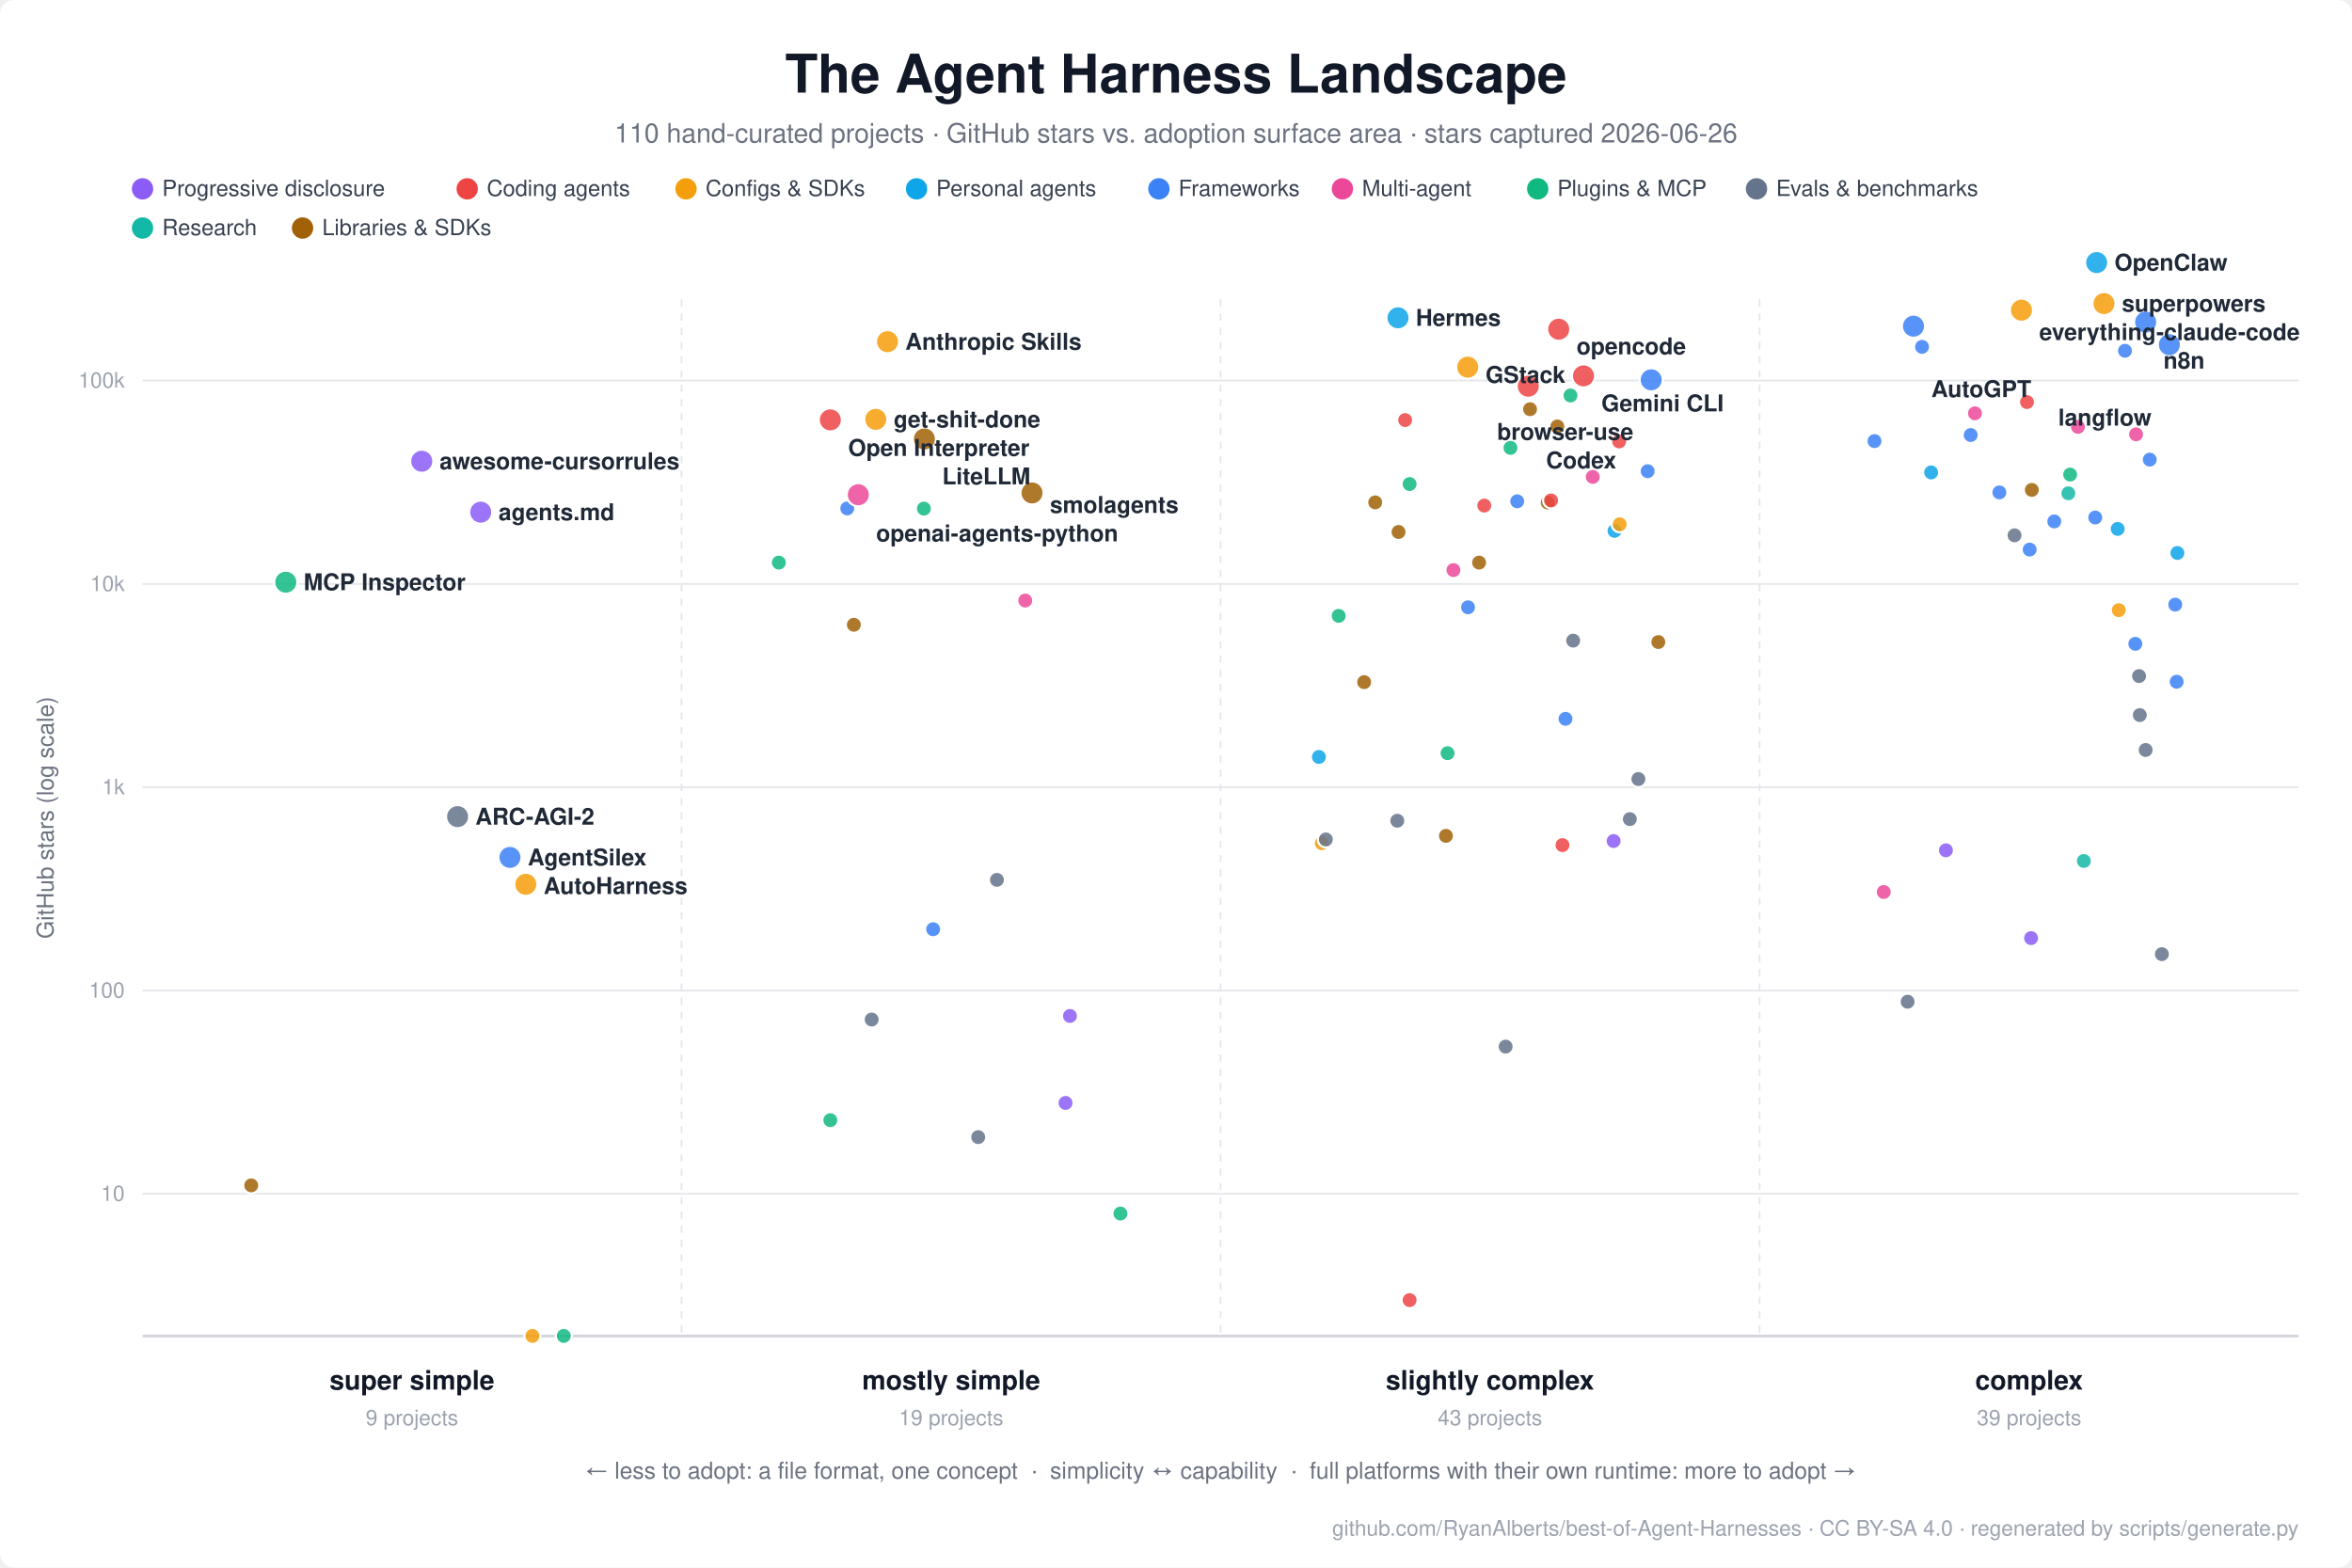
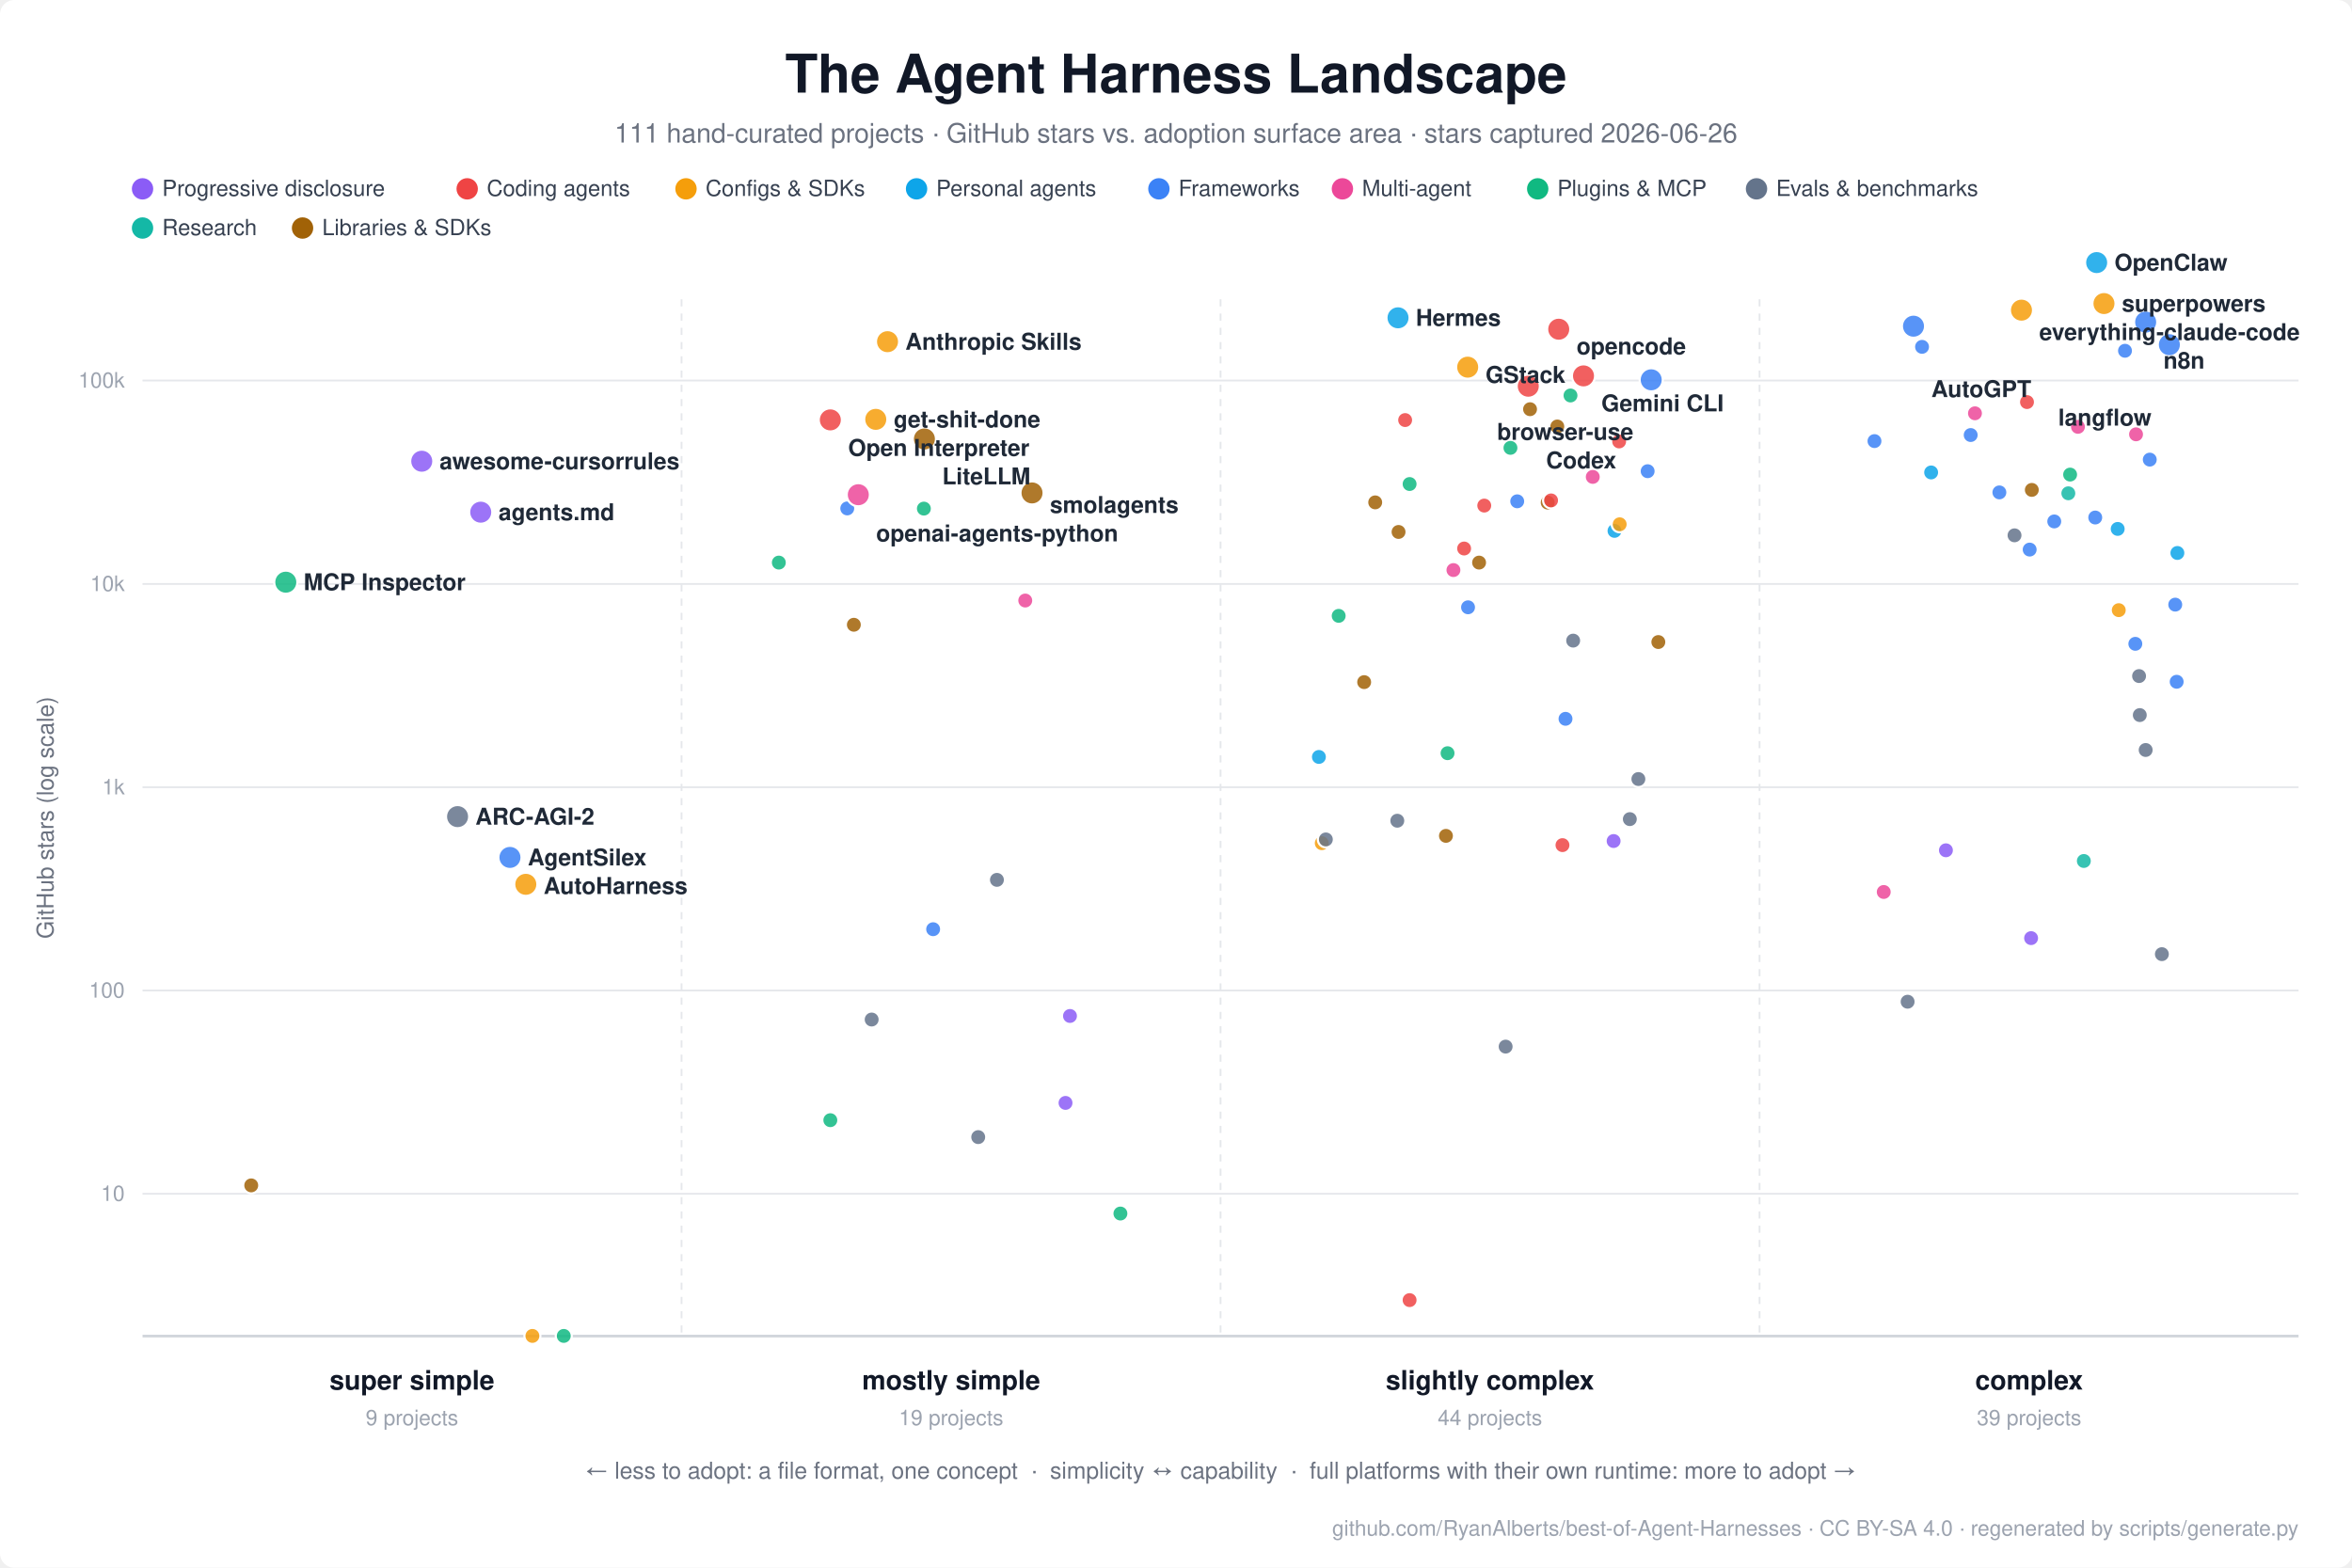
<svg xmlns="http://www.w3.org/2000/svg" viewBox="0 0 1320 880" font-family="-apple-system, 'Segoe UI', Helvetica, Arial, sans-serif">
  <rect width="1320" height="880" fill="#ffffff" rx="8" />
  <text x="660.0" y="52" text-anchor="middle" font-size="30" font-weight="700" fill="#111827">The Agent Harness Landscape</text>
-   <text x="660.0" y="80" text-anchor="middle" font-size="15" fill="#6b7280">110 hand-curated projects · GitHub stars vs. adoption surface area · stars captured 2026-06-26</text>
+   <text x="660.0" y="80" text-anchor="middle" font-size="15" fill="#6b7280">111 hand-curated projects · GitHub stars vs. adoption surface area · stars captured 2026-06-26</text>
  <circle cx="80" cy="106" r="6" fill="#8b5cf6" />
  <text x="91" y="110" font-size="12.5" fill="#374151">Progressive disclosure</text>
  <circle cx="262.2" cy="106" r="6" fill="#ef4444" />
  <text x="273.2" y="110" font-size="12.5" fill="#374151">Coding agents</text>
  <circle cx="385.0" cy="106" r="6" fill="#f59e0b" />
  <text x="396.0" y="110" font-size="12.5" fill="#374151">Configs &amp; SDKs</text>
  <circle cx="514.4" cy="106" r="6" fill="#0ea5e9" />
  <text x="525.4" y="110" font-size="12.5" fill="#374151">Personal agents</text>
  <circle cx="650.4" cy="106" r="6" fill="#3b82f6" />
  <text x="661.4" y="110" font-size="12.5" fill="#374151">Frameworks</text>
  <circle cx="753.4" cy="106" r="6" fill="#ec4899" />
  <text x="764.4" y="110" font-size="12.5" fill="#374151">Multi-agent</text>
  <circle cx="863.0" cy="106" r="6" fill="#10b981" />
  <text x="874.0" y="110" font-size="12.5" fill="#374151">Plugins &amp; MCP</text>
  <circle cx="985.8" cy="106" r="6" fill="#64748b" />
  <text x="996.8" y="110" font-size="12.5" fill="#374151">Evals &amp; benchmarks</text>
  <circle cx="80" cy="128" r="6" fill="#14b8a6" />
  <text x="91" y="132" font-size="12.5" fill="#374151">Research</text>
  <circle cx="169.8" cy="128" r="6" fill="#a16207" />
  <text x="180.8" y="132" font-size="12.5" fill="#374151">Libraries &amp; SDKs</text>
  <line x1="80" y1="670.1" x2="1290" y2="670.1" stroke="#e5e7eb" stroke-width="1" />
  <text x="70" y="674.1" text-anchor="end" font-size="12" fill="#9ca3af">10</text>
  <line x1="80" y1="556.0" x2="1290" y2="556.0" stroke="#e5e7eb" stroke-width="1" />
  <text x="70" y="560.0" text-anchor="end" font-size="12" fill="#9ca3af">100</text>
  <line x1="80" y1="441.9" x2="1290" y2="441.9" stroke="#e5e7eb" stroke-width="1" />
  <text x="70" y="445.9" text-anchor="end" font-size="12" fill="#9ca3af">1k</text>
  <line x1="80" y1="327.8" x2="1290" y2="327.8" stroke="#e5e7eb" stroke-width="1" />
  <text x="70" y="331.8" text-anchor="end" font-size="12" fill="#9ca3af">10k</text>
  <line x1="80" y1="213.6" x2="1290" y2="213.6" stroke="#e5e7eb" stroke-width="1" />
  <text x="70" y="217.6" text-anchor="end" font-size="12" fill="#9ca3af">100k</text>
  <text x="30" y="459" font-size="13" fill="#6b7280" transform="rotate(-90 30 459)" text-anchor="middle">GitHub stars (log scale)</text>
  <text x="231.2" y="780" text-anchor="middle" font-size="15" font-weight="600" fill="#111827">super simple</text>
  <text x="231.2" y="800" text-anchor="middle" font-size="12" fill="#9ca3af">9 projects</text>
  <line x1="382.5" y1="168" x2="382.5" y2="750" stroke="#e5e7eb" stroke-width="1" stroke-dasharray="4 4" />
  <text x="533.8" y="780" text-anchor="middle" font-size="15" font-weight="600" fill="#111827">mostly simple</text>
  <text x="533.8" y="800" text-anchor="middle" font-size="12" fill="#9ca3af">19 projects</text>
  <line x1="685.0" y1="168" x2="685.0" y2="750" stroke="#e5e7eb" stroke-width="1" stroke-dasharray="4 4" />
  <text x="836.2" y="780" text-anchor="middle" font-size="15" font-weight="600" fill="#111827">slightly complex</text>
-   <text x="836.2" y="800" text-anchor="middle" font-size="12" fill="#9ca3af">43 projects</text>
+   <text x="836.2" y="800" text-anchor="middle" font-size="12" fill="#9ca3af">44 projects</text>
  <line x1="987.5" y1="168" x2="987.5" y2="750" stroke="#e5e7eb" stroke-width="1" stroke-dasharray="4 4" />
  <text x="1138.8" y="780" text-anchor="middle" font-size="15" font-weight="600" fill="#111827">complex</text>
  <text x="1138.8" y="800" text-anchor="middle" font-size="12" fill="#9ca3af">39 projects</text>
  <line x1="80" y1="750" x2="1290" y2="750" stroke="#d1d5db" stroke-width="1.5" />
  <text x="685.0" y="830" text-anchor="middle" font-size="13" fill="#6b7280">←  less to adopt: a file format, one concept  ·  simplicity ↔ capability  ·  full platforms with their own runtime: more to adopt  →</text>
  <circle cx="316.4" cy="749.9" r="4.5" fill="#10b981" fill-opacity="0.85" stroke="#ffffff" stroke-width="1.2" />
  <circle cx="298.8" cy="749.9" r="4.5" fill="#f59e0b" fill-opacity="0.85" stroke="#ffffff" stroke-width="1.2" />
  <circle cx="791.1" cy="729.8" r="4.5" fill="#ef4444" fill-opacity="0.85" stroke="#ffffff" stroke-width="1.2" />
  <circle cx="628.8" cy="681.2" r="4.5" fill="#10b981" fill-opacity="0.85" stroke="#ffffff" stroke-width="1.2" />
  <circle cx="141.0" cy="665.4" r="4.5" fill="#a16207" fill-opacity="0.85" stroke="#ffffff" stroke-width="1.2" />
  <circle cx="549.0" cy="638.3" r="4.5" fill="#64748b" fill-opacity="0.85" stroke="#ffffff" stroke-width="1.2" />
  <circle cx="466.0" cy="628.8" r="4.5" fill="#10b981" fill-opacity="0.85" stroke="#ffffff" stroke-width="1.2" />
  <circle cx="598.0" cy="619.1" r="4.5" fill="#8b5cf6" fill-opacity="0.85" stroke="#ffffff" stroke-width="1.2" />
  <circle cx="845.0" cy="587.5" r="4.5" fill="#64748b" fill-opacity="0.85" stroke="#ffffff" stroke-width="1.2" />
  <circle cx="489.2" cy="572.3" r="4.5" fill="#64748b" fill-opacity="0.85" stroke="#ffffff" stroke-width="1.2" />
  <circle cx="600.5" cy="570.3" r="4.5" fill="#8b5cf6" fill-opacity="0.85" stroke="#ffffff" stroke-width="1.2" />
  <circle cx="1070.6" cy="562.3" r="4.5" fill="#64748b" fill-opacity="0.85" stroke="#ffffff" stroke-width="1.2" />
  <circle cx="1213.3" cy="535.6" r="4.5" fill="#64748b" fill-opacity="0.85" stroke="#ffffff" stroke-width="1.2" />
  <circle cx="1139.9" cy="526.6" r="4.5" fill="#8b5cf6" fill-opacity="0.85" stroke="#ffffff" stroke-width="1.2" />
  <circle cx="523.7" cy="521.6" r="4.5" fill="#3b82f6" fill-opacity="0.85" stroke="#ffffff" stroke-width="1.2" />
  <circle cx="1057.2" cy="500.7" r="4.5" fill="#ec4899" fill-opacity="0.85" stroke="#ffffff" stroke-width="1.2" />
  <circle cx="295.1" cy="496.4" r="6.5" fill="#f59e0b" fill-opacity="0.85" stroke="#ffffff" stroke-width="1.2" />
  <circle cx="559.5" cy="493.9" r="4.5" fill="#64748b" fill-opacity="0.85" stroke="#ffffff" stroke-width="1.2" />
  <circle cx="1169.5" cy="483.3" r="4.5" fill="#14b8a6" fill-opacity="0.85" stroke="#ffffff" stroke-width="1.2" />
  <circle cx="286.2" cy="481.3" r="6.5" fill="#3b82f6" fill-opacity="0.85" stroke="#ffffff" stroke-width="1.2" />
  <circle cx="1092.1" cy="477.3" r="4.5" fill="#8b5cf6" fill-opacity="0.85" stroke="#ffffff" stroke-width="1.2" />
  <circle cx="876.9" cy="474.4" r="4.5" fill="#ef4444" fill-opacity="0.85" stroke="#ffffff" stroke-width="1.2" />
  <circle cx="741.8" cy="473.3" r="4.5" fill="#f59e0b" fill-opacity="0.85" stroke="#ffffff" stroke-width="1.2" />
  <circle cx="905.6" cy="472.1" r="4.5" fill="#8b5cf6" fill-opacity="0.85" stroke="#ffffff" stroke-width="1.2" />
  <circle cx="744.1" cy="471.2" r="4.5" fill="#64748b" fill-opacity="0.85" stroke="#ffffff" stroke-width="1.2" />
  <circle cx="811.5" cy="469.2" r="4.5" fill="#a16207" fill-opacity="0.85" stroke="#ffffff" stroke-width="1.2" />
  <circle cx="784.2" cy="460.7" r="4.5" fill="#64748b" fill-opacity="0.85" stroke="#ffffff" stroke-width="1.2" />
  <circle cx="914.7" cy="459.8" r="4.5" fill="#64748b" fill-opacity="0.85" stroke="#ffffff" stroke-width="1.2" />
  <circle cx="256.8" cy="458.4" r="6.5" fill="#64748b" fill-opacity="0.85" stroke="#ffffff" stroke-width="1.2" />
  <circle cx="919.5" cy="437.3" r="4.5" fill="#64748b" fill-opacity="0.85" stroke="#ffffff" stroke-width="1.2" />
  <circle cx="740.2" cy="424.9" r="4.5" fill="#0ea5e9" fill-opacity="0.85" stroke="#ffffff" stroke-width="1.2" />
  <circle cx="812.4" cy="422.8" r="4.5" fill="#10b981" fill-opacity="0.85" stroke="#ffffff" stroke-width="1.2" />
  <circle cx="1204.2" cy="421.0" r="4.5" fill="#64748b" fill-opacity="0.85" stroke="#ffffff" stroke-width="1.2" />
  <circle cx="878.6" cy="403.5" r="4.5" fill="#3b82f6" fill-opacity="0.85" stroke="#ffffff" stroke-width="1.2" />
  <circle cx="1200.9" cy="401.4" r="4.5" fill="#64748b" fill-opacity="0.85" stroke="#ffffff" stroke-width="1.2" />
  <circle cx="765.6" cy="382.9" r="4.5" fill="#a16207" fill-opacity="0.85" stroke="#ffffff" stroke-width="1.2" />
  <circle cx="1221.6" cy="382.7" r="4.5" fill="#3b82f6" fill-opacity="0.85" stroke="#ffffff" stroke-width="1.2" />
  <circle cx="1200.5" cy="379.5" r="4.5" fill="#64748b" fill-opacity="0.85" stroke="#ffffff" stroke-width="1.2" />
  <circle cx="1198.4" cy="361.4" r="4.5" fill="#3b82f6" fill-opacity="0.85" stroke="#ffffff" stroke-width="1.2" />
  <circle cx="930.7" cy="360.4" r="4.5" fill="#a16207" fill-opacity="0.85" stroke="#ffffff" stroke-width="1.2" />
  <circle cx="882.9" cy="359.6" r="4.5" fill="#64748b" fill-opacity="0.85" stroke="#ffffff" stroke-width="1.2" />
  <circle cx="479.2" cy="350.7" r="4.5" fill="#a16207" fill-opacity="0.85" stroke="#ffffff" stroke-width="1.2" />
  <circle cx="751.3" cy="345.7" r="4.5" fill="#10b981" fill-opacity="0.85" stroke="#ffffff" stroke-width="1.2" />
  <circle cx="1189.1" cy="342.5" r="4.5" fill="#f59e0b" fill-opacity="0.85" stroke="#ffffff" stroke-width="1.2" />
  <circle cx="823.9" cy="340.9" r="4.5" fill="#3b82f6" fill-opacity="0.85" stroke="#ffffff" stroke-width="1.2" />
  <circle cx="1220.8" cy="339.4" r="4.5" fill="#3b82f6" fill-opacity="0.85" stroke="#ffffff" stroke-width="1.2" />
  <circle cx="575.4" cy="337.1" r="4.5" fill="#ec4899" fill-opacity="0.85" stroke="#ffffff" stroke-width="1.2" />
  <circle cx="160.4" cy="326.8" r="6.5" fill="#10b981" fill-opacity="0.85" stroke="#ffffff" stroke-width="1.2" />
  <circle cx="815.7" cy="320.0" r="4.5" fill="#ec4899" fill-opacity="0.85" stroke="#ffffff" stroke-width="1.2" />
  <circle cx="437.1" cy="315.8" r="4.5" fill="#10b981" fill-opacity="0.85" stroke="#ffffff" stroke-width="1.2" />
  <circle cx="830.1" cy="315.8" r="4.5" fill="#a16207" fill-opacity="0.85" stroke="#ffffff" stroke-width="1.2" />
  <circle cx="1222.0" cy="310.4" r="4.5" fill="#0ea5e9" fill-opacity="0.85" stroke="#ffffff" stroke-width="1.2" />
  <circle cx="1139.1" cy="308.5" r="4.5" fill="#3b82f6" fill-opacity="0.85" stroke="#ffffff" stroke-width="1.2" />
+   <circle cx="821.7" cy="307.9" r="4.5" fill="#ef4444" fill-opacity="0.85" stroke="#ffffff" stroke-width="1.2" />
  <circle cx="1130.6" cy="300.5" r="4.5" fill="#64748b" fill-opacity="0.85" stroke="#ffffff" stroke-width="1.2" />
  <circle cx="784.9" cy="298.6" r="4.5" fill="#a16207" fill-opacity="0.85" stroke="#ffffff" stroke-width="1.2" />
  <circle cx="906.1" cy="298.0" r="4.5" fill="#0ea5e9" fill-opacity="0.85" stroke="#ffffff" stroke-width="1.2" />
  <circle cx="1188.5" cy="296.9" r="4.5" fill="#0ea5e9" fill-opacity="0.85" stroke="#ffffff" stroke-width="1.2" />
  <circle cx="909.0" cy="294.3" r="4.5" fill="#f59e0b" fill-opacity="0.85" stroke="#ffffff" stroke-width="1.2" />
  <circle cx="1152.9" cy="292.7" r="4.5" fill="#3b82f6" fill-opacity="0.85" stroke="#ffffff" stroke-width="1.2" />
  <circle cx="1175.9" cy="290.5" r="4.5" fill="#3b82f6" fill-opacity="0.85" stroke="#ffffff" stroke-width="1.2" />
  <circle cx="269.8" cy="287.5" r="6.5" fill="#8b5cf6" fill-opacity="0.85" stroke="#ffffff" stroke-width="1.2" />
  <circle cx="518.5" cy="285.5" r="4.5" fill="#10b981" fill-opacity="0.85" stroke="#ffffff" stroke-width="1.2" />
  <circle cx="475.5" cy="285.4" r="4.5" fill="#3b82f6" fill-opacity="0.85" stroke="#ffffff" stroke-width="1.2" />
  <circle cx="833.0" cy="283.8" r="4.5" fill="#ef4444" fill-opacity="0.85" stroke="#ffffff" stroke-width="1.2" />
  <circle cx="868.6" cy="282.1" r="4.5" fill="#a16207" fill-opacity="0.85" stroke="#ffffff" stroke-width="1.2" />
  <circle cx="771.8" cy="282.0" r="4.5" fill="#a16207" fill-opacity="0.85" stroke="#ffffff" stroke-width="1.2" />
  <circle cx="851.5" cy="281.4" r="4.5" fill="#3b82f6" fill-opacity="0.85" stroke="#ffffff" stroke-width="1.2" />
  <circle cx="870.5" cy="280.9" r="4.5" fill="#ef4444" fill-opacity="0.85" stroke="#ffffff" stroke-width="1.2" />
  <circle cx="481.7" cy="277.7" r="6.5" fill="#ec4899" fill-opacity="0.85" stroke="#ffffff" stroke-width="1.2" />
  <circle cx="1160.8" cy="276.9" r="4.5" fill="#14b8a6" fill-opacity="0.85" stroke="#ffffff" stroke-width="1.2" />
  <circle cx="579.2" cy="276.7" r="6.5" fill="#a16207" fill-opacity="0.85" stroke="#ffffff" stroke-width="1.2" />
  <circle cx="1122.1" cy="276.4" r="4.5" fill="#3b82f6" fill-opacity="0.85" stroke="#ffffff" stroke-width="1.2" />
  <circle cx="1140.3" cy="275.0" r="4.5" fill="#a16207" fill-opacity="0.85" stroke="#ffffff" stroke-width="1.2" />
  <circle cx="791.1" cy="271.7" r="4.5" fill="#10b981" fill-opacity="0.85" stroke="#ffffff" stroke-width="1.2" />
  <circle cx="893.9" cy="267.7" r="4.5" fill="#ec4899" fill-opacity="0.85" stroke="#ffffff" stroke-width="1.2" />
  <circle cx="1161.8" cy="266.4" r="4.5" fill="#10b981" fill-opacity="0.85" stroke="#ffffff" stroke-width="1.2" />
  <circle cx="1083.8" cy="265.2" r="4.5" fill="#0ea5e9" fill-opacity="0.85" stroke="#ffffff" stroke-width="1.2" />
  <circle cx="924.7" cy="264.5" r="4.5" fill="#3b82f6" fill-opacity="0.85" stroke="#ffffff" stroke-width="1.2" />
  <circle cx="236.7" cy="258.9" r="6.5" fill="#8b5cf6" fill-opacity="0.85" stroke="#ffffff" stroke-width="1.2" />
  <circle cx="1206.5" cy="258.0" r="4.5" fill="#3b82f6" fill-opacity="0.85" stroke="#ffffff" stroke-width="1.2" />
  <circle cx="847.7" cy="251.4" r="4.5" fill="#10b981" fill-opacity="0.85" stroke="#ffffff" stroke-width="1.2" />
  <circle cx="908.7" cy="247.8" r="4.5" fill="#ef4444" fill-opacity="0.85" stroke="#ffffff" stroke-width="1.2" />
  <circle cx="1052.0" cy="247.6" r="4.5" fill="#3b82f6" fill-opacity="0.85" stroke="#ffffff" stroke-width="1.2" />
  <circle cx="518.8" cy="246.4" r="6.5" fill="#a16207" fill-opacity="0.85" stroke="#ffffff" stroke-width="1.2" />
  <circle cx="1106.0" cy="244.2" r="4.5" fill="#3b82f6" fill-opacity="0.85" stroke="#ffffff" stroke-width="1.2" />
  <circle cx="1198.8" cy="243.8" r="4.5" fill="#ec4899" fill-opacity="0.85" stroke="#ffffff" stroke-width="1.2" />
  <circle cx="1166.2" cy="239.6" r="4.5" fill="#ec4899" fill-opacity="0.85" stroke="#ffffff" stroke-width="1.2" />
  <circle cx="874.0" cy="239.4" r="4.5" fill="#a16207" fill-opacity="0.85" stroke="#ffffff" stroke-width="1.2" />
  <circle cx="788.6" cy="235.8" r="4.5" fill="#ef4444" fill-opacity="0.85" stroke="#ffffff" stroke-width="1.2" />
  <circle cx="466.0" cy="235.7" r="6.5" fill="#ef4444" fill-opacity="0.85" stroke="#ffffff" stroke-width="1.2" />
  <circle cx="491.5" cy="235.4" r="6.5" fill="#f59e0b" fill-opacity="0.85" stroke="#ffffff" stroke-width="1.2" />
  <circle cx="1108.4" cy="232.0" r="4.5" fill="#ec4899" fill-opacity="0.85" stroke="#ffffff" stroke-width="1.2" />
  <circle cx="858.7" cy="229.7" r="4.5" fill="#a16207" fill-opacity="0.85" stroke="#ffffff" stroke-width="1.2" />
  <circle cx="1137.6" cy="225.7" r="4.5" fill="#ef4444" fill-opacity="0.85" stroke="#ffffff" stroke-width="1.2" />
  <circle cx="881.4" cy="222.0" r="4.5" fill="#10b981" fill-opacity="0.85" stroke="#ffffff" stroke-width="1.2" />
  <circle cx="857.7" cy="216.8" r="6.5" fill="#ef4444" fill-opacity="0.85" stroke="#ffffff" stroke-width="1.2" />
  <circle cx="926.7" cy="213.2" r="6.5" fill="#3b82f6" fill-opacity="0.85" stroke="#ffffff" stroke-width="1.2" />
  <circle cx="888.7" cy="211.0" r="6.5" fill="#ef4444" fill-opacity="0.85" stroke="#ffffff" stroke-width="1.2" />
  <circle cx="823.7" cy="206.1" r="6.5" fill="#f59e0b" fill-opacity="0.85" stroke="#ffffff" stroke-width="1.2" />
  <circle cx="1192.6" cy="196.9" r="4.5" fill="#3b82f6" fill-opacity="0.85" stroke="#ffffff" stroke-width="1.2" />
  <circle cx="1078.7" cy="194.7" r="4.5" fill="#3b82f6" fill-opacity="0.85" stroke="#ffffff" stroke-width="1.2" />
  <circle cx="1217.5" cy="193.5" r="6.5" fill="#3b82f6" fill-opacity="0.85" stroke="#ffffff" stroke-width="1.2" />
  <circle cx="498.1" cy="191.8" r="6.5" fill="#f59e0b" fill-opacity="0.85" stroke="#ffffff" stroke-width="1.2" />
  <circle cx="874.8" cy="184.8" r="6.5" fill="#ef4444" fill-opacity="0.85" stroke="#ffffff" stroke-width="1.2" />
  <circle cx="1073.9" cy="183.1" r="6.5" fill="#3b82f6" fill-opacity="0.85" stroke="#ffffff" stroke-width="1.2" />
  <circle cx="1204.2" cy="180.8" r="6.5" fill="#3b82f6" fill-opacity="0.85" stroke="#ffffff" stroke-width="1.2" />
  <circle cx="784.6" cy="178.4" r="6.5" fill="#0ea5e9" fill-opacity="0.85" stroke="#ffffff" stroke-width="1.2" />
  <circle cx="1134.5" cy="174.1" r="6.5" fill="#f59e0b" fill-opacity="0.85" stroke="#ffffff" stroke-width="1.2" />
  <circle cx="1180.8" cy="170.4" r="6.5" fill="#f59e0b" fill-opacity="0.85" stroke="#ffffff" stroke-width="1.2" />
  <circle cx="1176.7" cy="147.4" r="6.5" fill="#0ea5e9" fill-opacity="0.85" stroke="#ffffff" stroke-width="1.2" />
  <text x="246.7" y="263.4" text-anchor="start" font-size="13" font-weight="600" fill="#1f2937">awesome-cursorrules</text>
  <text x="279.8" y="292.0" text-anchor="start" font-size="13" font-weight="600" fill="#1f2937">agents.md</text>
  <text x="170.4" y="331.3" text-anchor="start" font-size="13" font-weight="600" fill="#1f2937">MCP Inspector</text>
  <text x="266.8" y="462.9" text-anchor="start" font-size="13" font-weight="600" fill="#1f2937">ARC-AGI-2</text>
  <text x="296.2" y="485.8" text-anchor="start" font-size="13" font-weight="600" fill="#1f2937">AgentSilex</text>
  <text x="305.1" y="501.8" text-anchor="start" font-size="13" font-weight="600" fill="#1f2937">AutoHarness</text>
  <text x="508.1" y="196.3" text-anchor="start" font-size="13" font-weight="600" fill="#1f2937">Anthropic Skills</text>
  <text x="501.5" y="239.9" text-anchor="start" font-size="13" font-weight="600" fill="#1f2937">get-shit-done</text>
  <text x="476.0" y="255.9" text-anchor="start" font-size="13" font-weight="600" fill="#1f2937">Open Interpreter</text>
  <text x="528.8" y="271.9" text-anchor="start" font-size="13" font-weight="600" fill="#1f2937">LiteLLM</text>
  <text x="589.2" y="287.9" text-anchor="start" font-size="13" font-weight="600" fill="#1f2937">smolagents</text>
  <text x="491.7" y="303.9" text-anchor="start" font-size="13" font-weight="600" fill="#1f2937">openai-agents-python</text>
  <text x="794.6" y="182.9" text-anchor="start" font-size="13" font-weight="600" fill="#1f2937">Hermes</text>
  <text x="884.8" y="198.9" text-anchor="start" font-size="13" font-weight="600" fill="#1f2937">opencode</text>
  <text x="833.7" y="214.9" text-anchor="start" font-size="13" font-weight="600" fill="#1f2937">GStack</text>
  <text x="898.7" y="230.9" text-anchor="start" font-size="13" font-weight="600" fill="#1f2937">Gemini CLI</text>
  <text x="916.7" y="246.9" text-anchor="end" font-size="13" font-weight="600" fill="#1f2937">browser-use</text>
  <text x="867.7" y="262.9" text-anchor="start" font-size="13" font-weight="600" fill="#1f2937">Codex</text>
  <text x="1186.7" y="151.9" text-anchor="start" font-size="13" font-weight="600" fill="#1f2937">OpenClaw</text>
  <text x="1190.8" y="174.9" text-anchor="start" font-size="13" font-weight="600" fill="#1f2937">superpowers</text>
  <text x="1144.5" y="190.9" text-anchor="start" font-size="13" font-weight="600" fill="#1f2937">everything-claude-code</text>
  <text x="1214.2" y="206.9" text-anchor="start" font-size="13" font-weight="600" fill="#1f2937">n8n</text>
  <text x="1083.9" y="222.9" text-anchor="start" font-size="13" font-weight="600" fill="#1f2937">AutoGPT</text>
  <text x="1207.5" y="238.9" text-anchor="end" font-size="13" font-weight="600" fill="#1f2937">langflow</text>
  <text x="1290" y="862" text-anchor="end" font-size="12" fill="#9ca3af">github.com/RyanAlberts/best-of-Agent-Harnesses · CC BY-SA 4.0 · regenerated by scripts/generate.py</text>
</svg>
